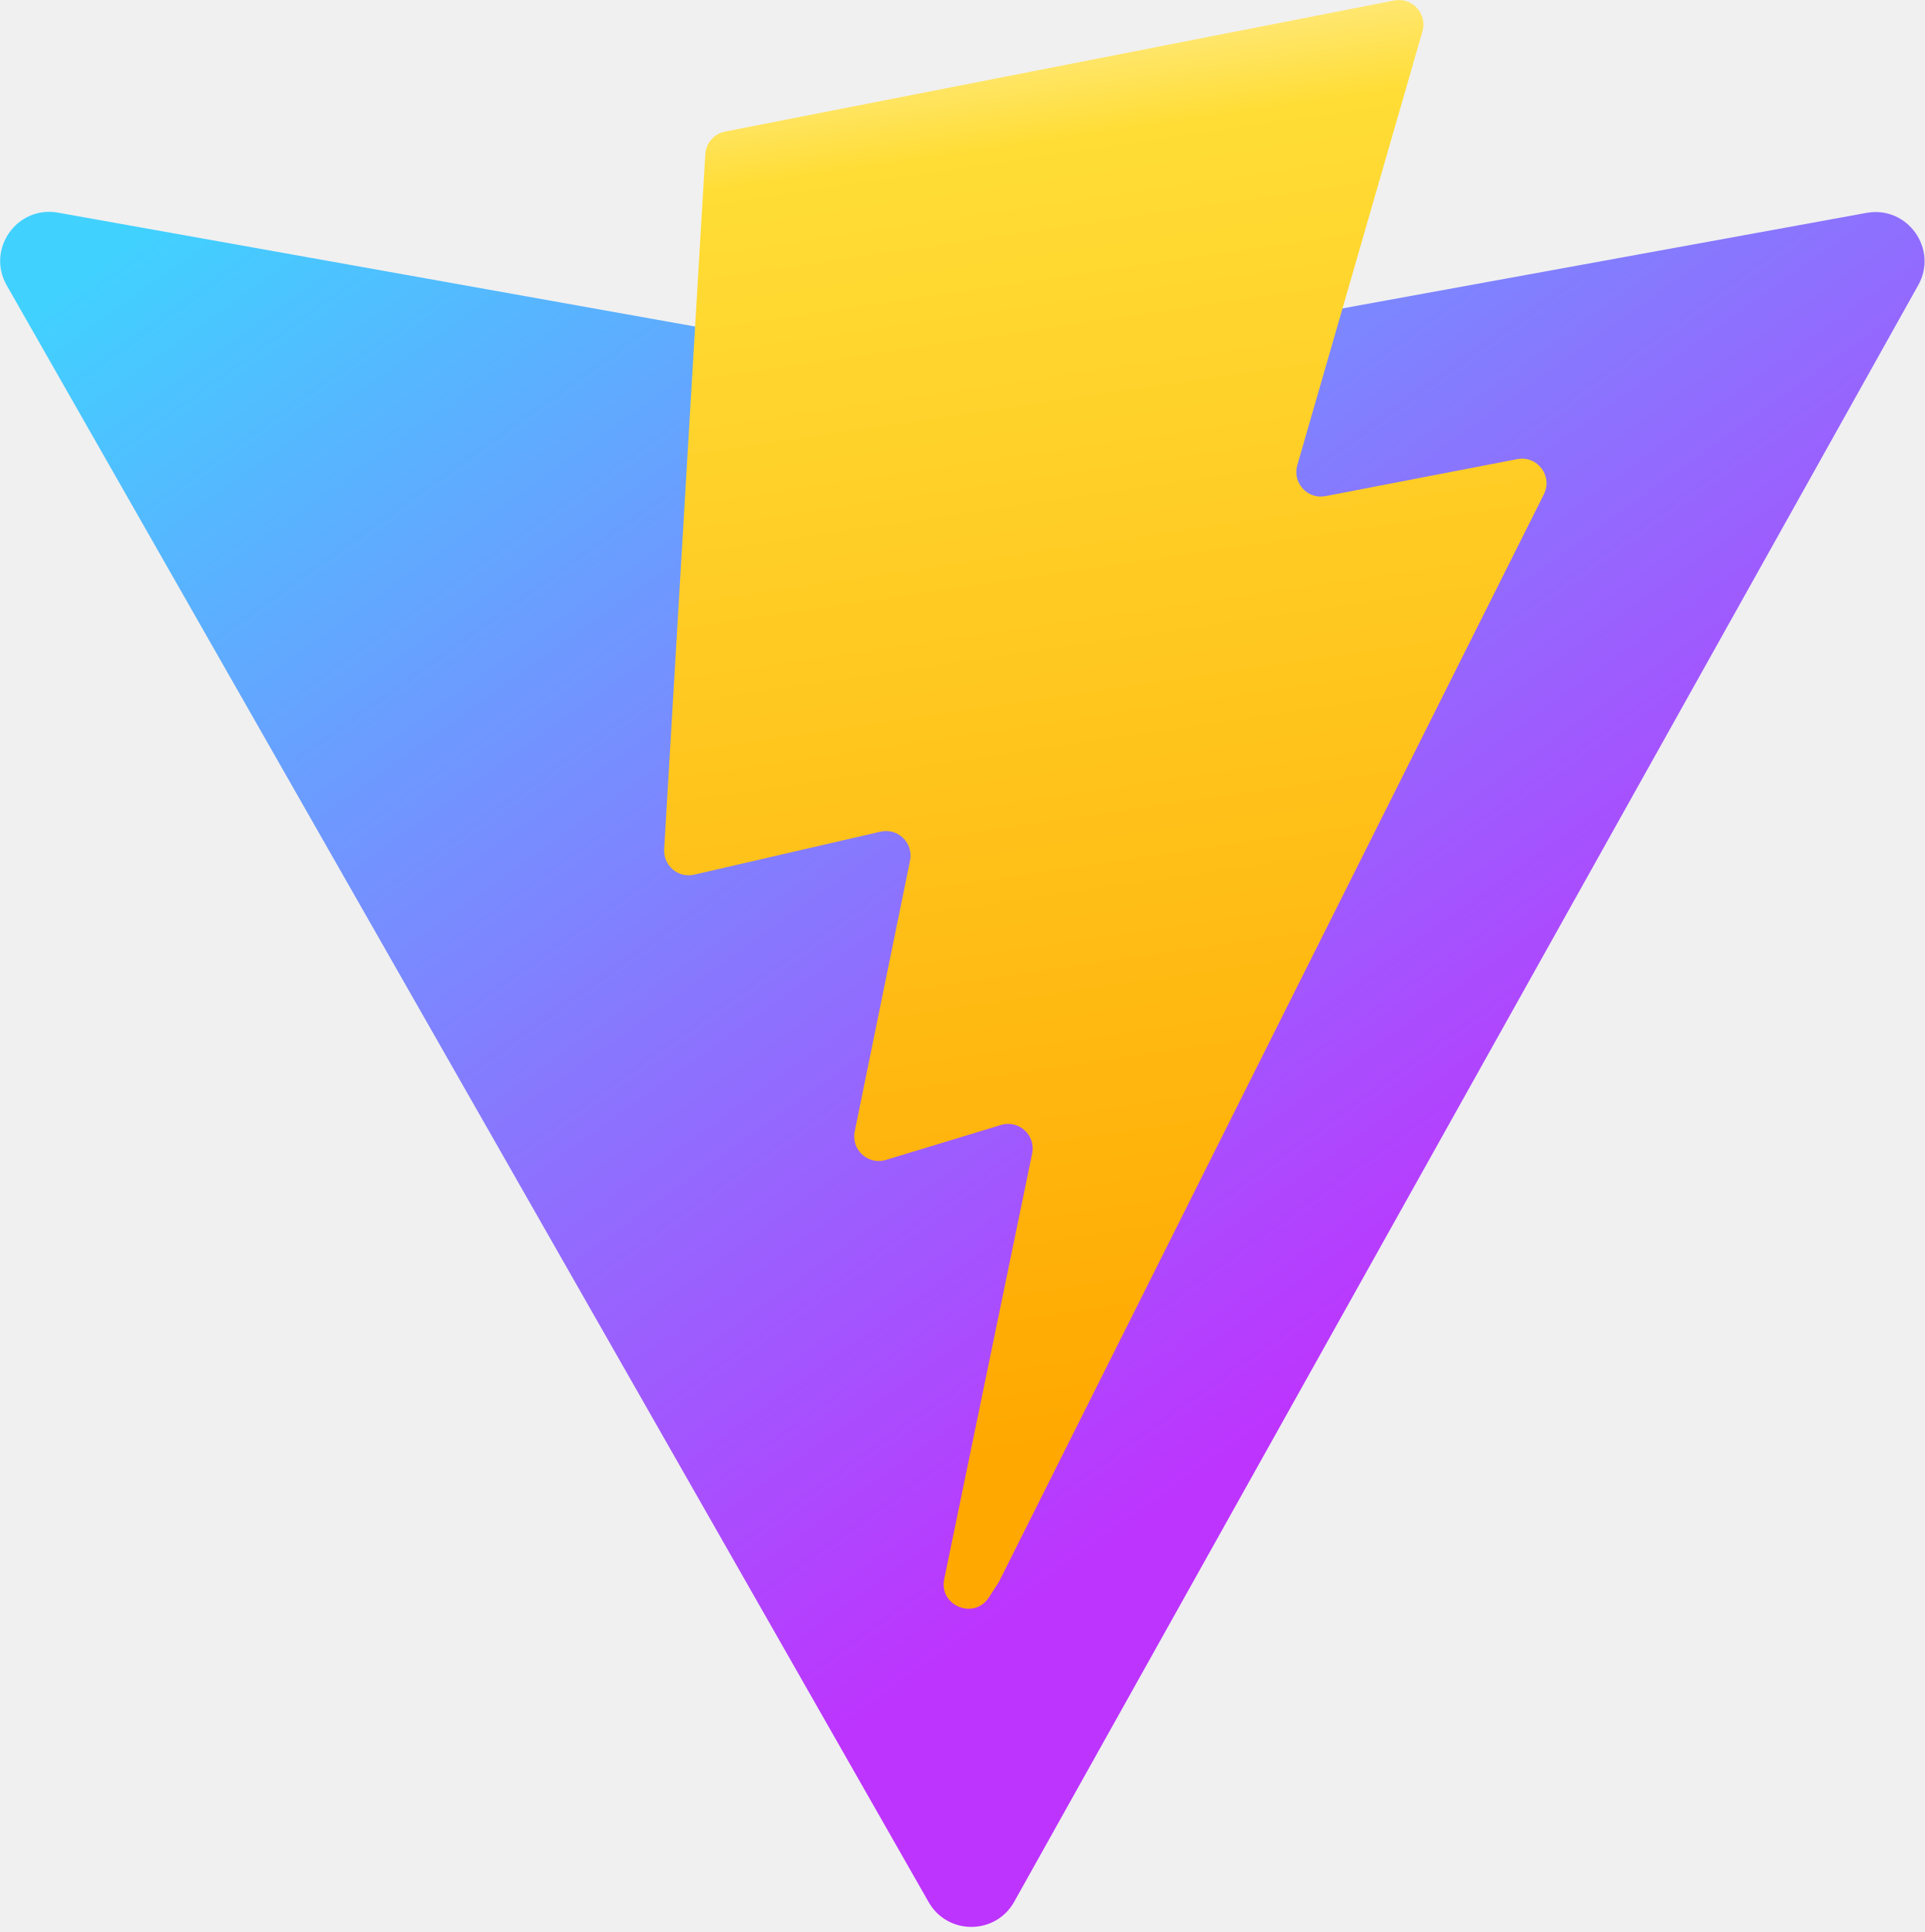
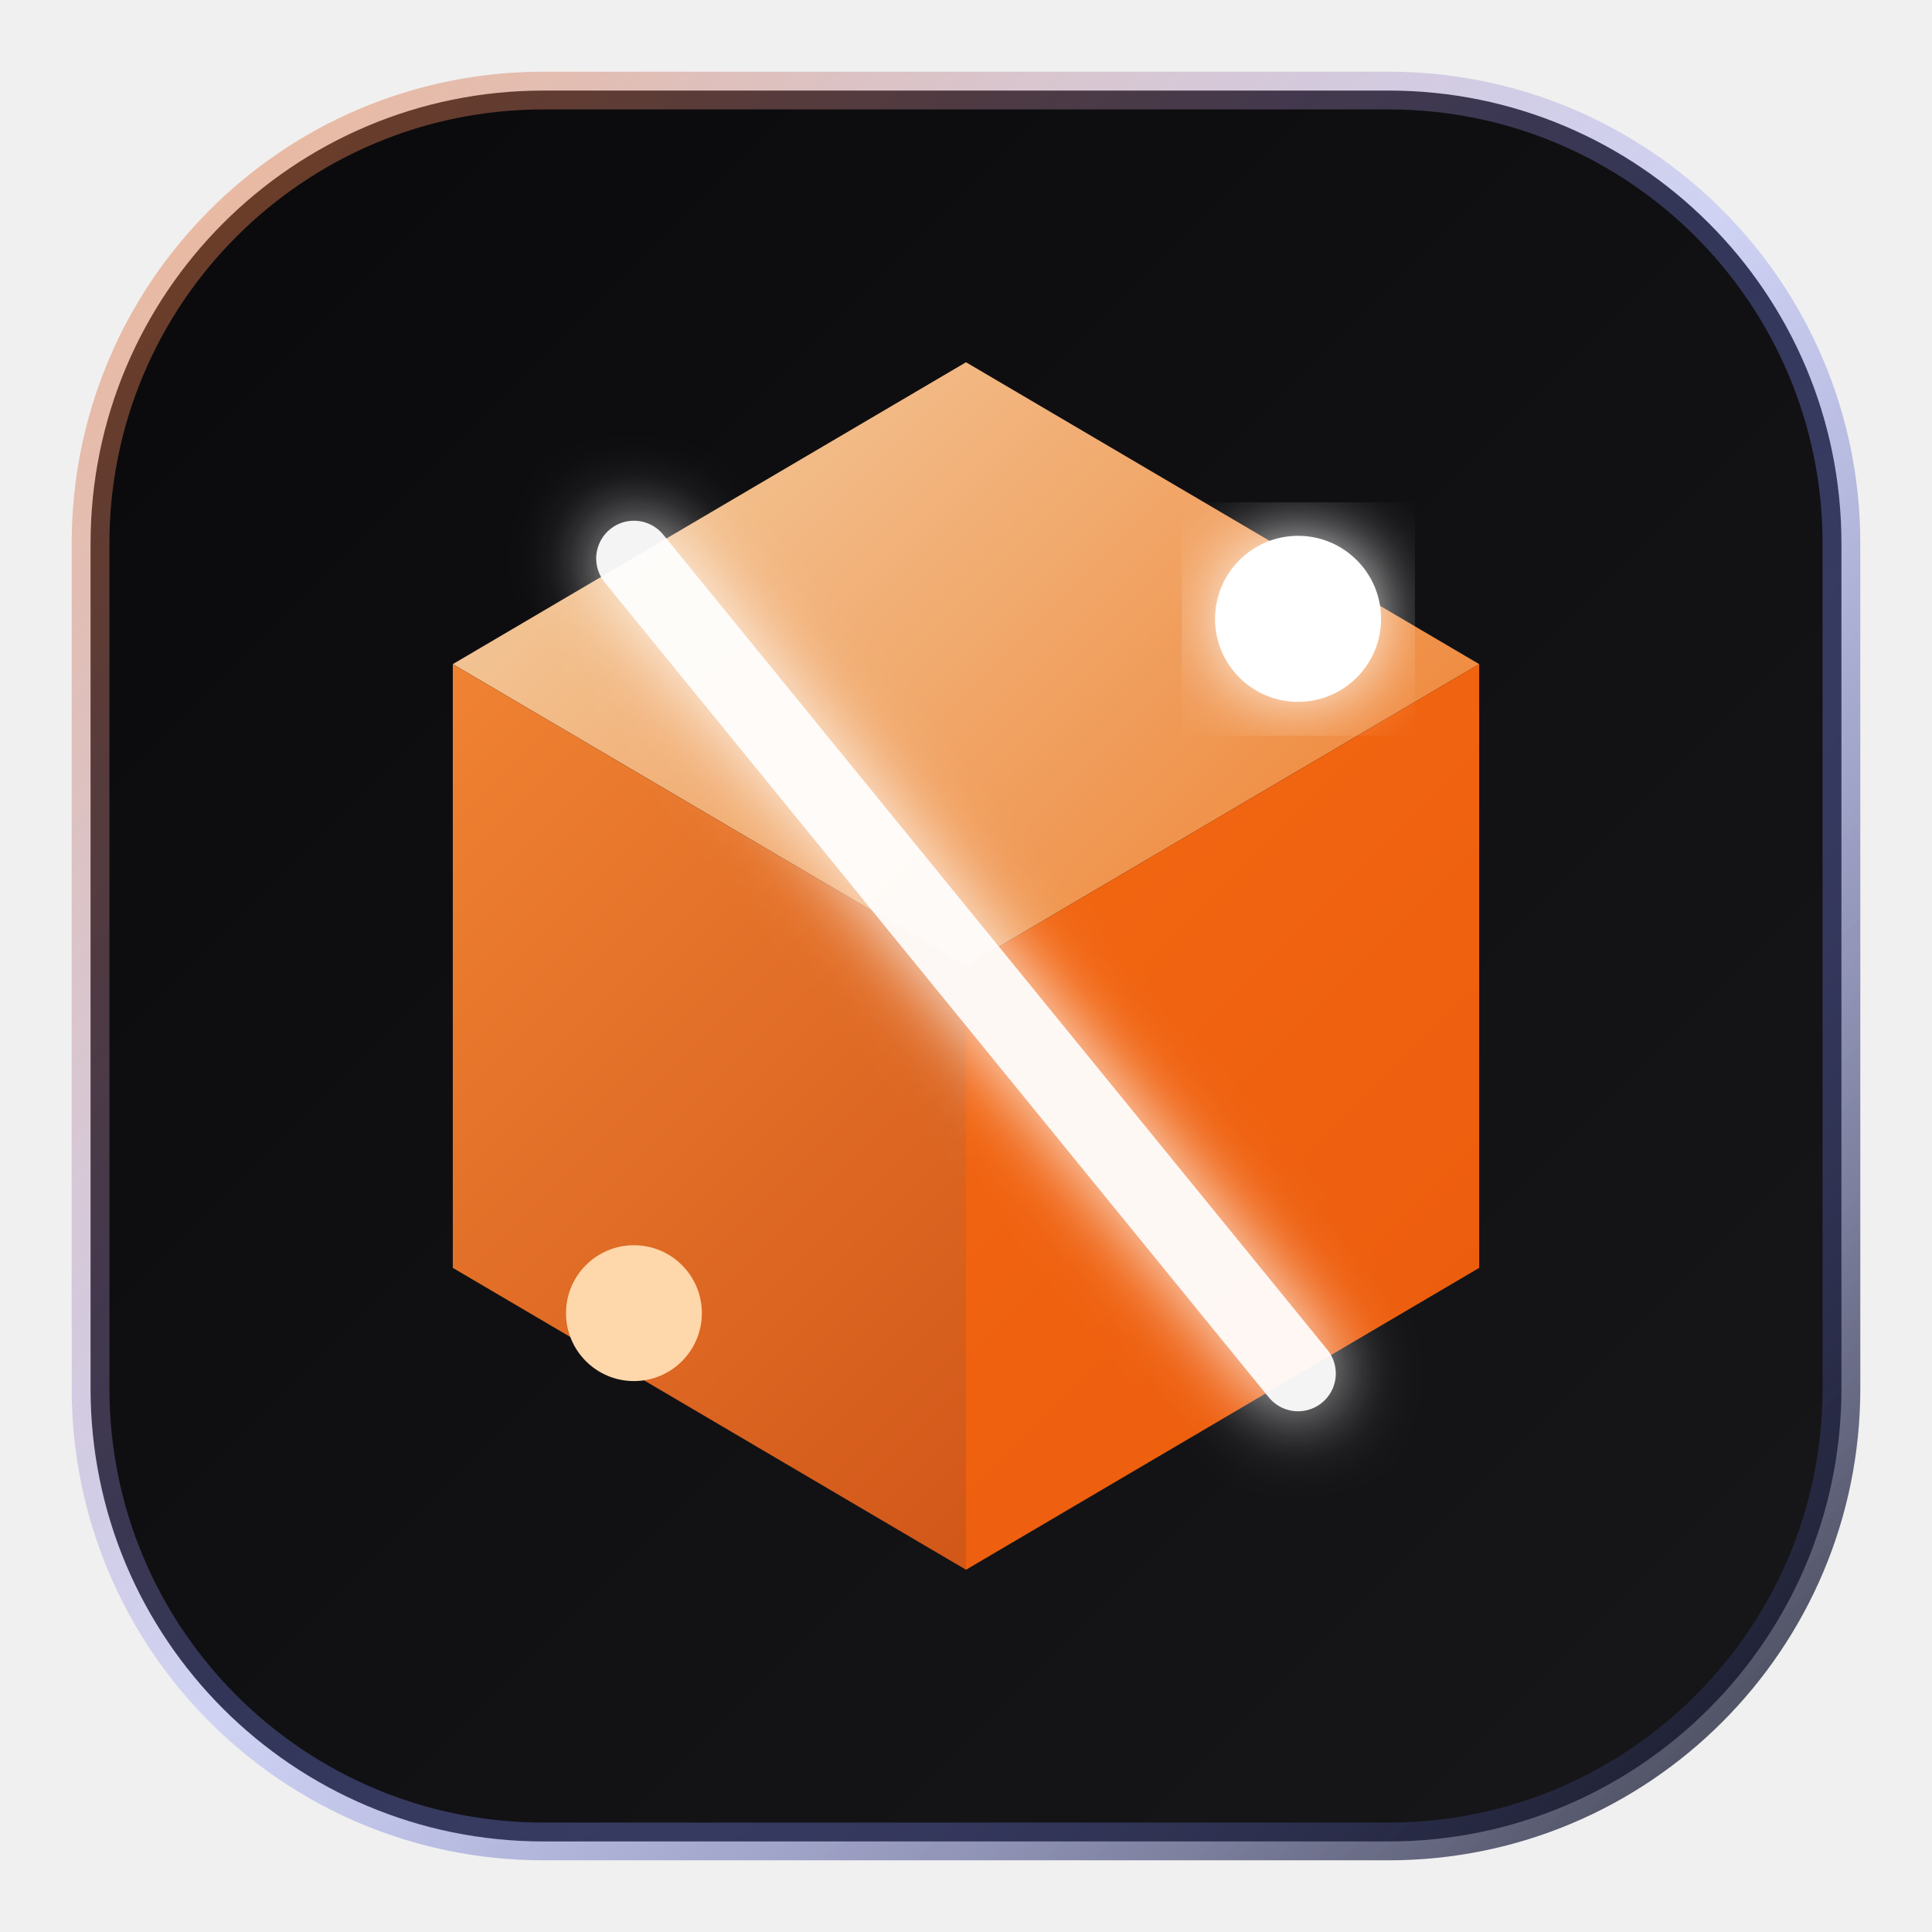
- <svg xmlns="http://www.w3.org/2000/svg" aria-hidden="true" role="img" class="iconify iconify--logos" width="31.88" height="32" preserveAspectRatio="xMidYMid meet" viewBox="0 0 256 257">
+ <svg xmlns="http://www.w3.org/2000/svg" viewBox="0 0 128 128" fill="none">
  <defs>
-     <linearGradient id="IconifyId1813088fe1fbc01fb466" x1="-.828%" x2="57.636%" y1="7.652%" y2="78.411%">
-       <stop offset="0%" stop-color="#41D1FF" />
-       <stop offset="100%" stop-color="#BD34FE" />
+     <linearGradient id="bgGrad" x1="0" y1="0" x2="128" y2="128" gradientUnits="userSpaceOnUse">
+       <stop offset="0%" stop-color="#09090b" />
+       <stop offset="100%" stop-color="#18181b" />
    </linearGradient>
-     <linearGradient id="IconifyId1813088fe1fbc01fb467" x1="43.376%" x2="50.316%" y1="2.242%" y2="89.03%">
-       <stop offset="0%" stop-color="#FFEA83" />
-       <stop offset="8.333%" stop-color="#FFDD35" />
-       <stop offset="100%" stop-color="#FFA800" />
+     <linearGradient id="facet1" x1="20" y1="20" x2="108" y2="108" gradientUnits="userSpaceOnUse">
+       <stop offset="0%" stop-color="#f97316" />
+       <stop offset="100%" stop-color="#ea580c" />
    </linearGradient>
+     <linearGradient id="facet2" x1="20" y1="20" x2="108" y2="108" gradientUnits="userSpaceOnUse">
+       <stop offset="0%" stop-color="#fb923c" />
+       <stop offset="100%" stop-color="#c2410c" />
+     </linearGradient>
+     <linearGradient id="facet3" x1="30" y1="30" x2="90" y2="90" gradientUnits="userSpaceOnUse">
+       <stop offset="0%" stop-color="#fed7aa" />
+       <stop offset="100%" stop-color="#f97316" />
+     </linearGradient>
+     <linearGradient id="glowRing" x1="0" y1="0" x2="128" y2="128" gradientUnits="userSpaceOnUse">
+       <stop offset="0%" stop-color="#f97316" stop-opacity="0.5" />
+       <stop offset="50%" stop-color="#818cf8" stop-opacity="0.3" />
+       <stop offset="100%" stop-color="#09090b" stop-opacity="0.9" />
+     </linearGradient>
+     <filter id="glow" x="-20%" y="-20%" width="140%" height="140%">
+       <feGaussianBlur stdDeviation="2.5" result="blur" />
+       <feComposite in="SourceGraphic" in2="blur" operator="over" />
+     </filter>
  </defs>
-   <path fill="url(#IconifyId1813088fe1fbc01fb466)" d="M255.153 37.938L134.897 252.976c-2.483 4.44-8.862 4.466-11.382.048L.875 37.958c-2.746-4.814 1.371-10.646 6.827-9.67l120.385 21.517a6.537 6.537 0 0 0 2.322-.004l117.867-21.483c5.438-.991 9.574 4.796 6.877 9.62Z" />
-   <path fill="url(#IconifyId1813088fe1fbc01fb467)" d="M185.432.063L96.44 17.501a3.268 3.268 0 0 0-2.634 3.014l-5.474 92.456a3.268 3.268 0 0 0 3.997 3.378l24.777-5.718c2.318-.535 4.413 1.507 3.936 3.838l-7.361 36.047c-.495 2.426 1.782 4.5 4.151 3.78l15.304-4.649c2.372-.72 4.652 1.36 4.15 3.788l-11.698 56.621c-.732 3.542 3.979 5.473 5.943 2.437l1.313-2.028l72.516-144.72c1.215-2.423-.88-5.186-3.54-4.672l-25.505 4.922c-2.396.462-4.435-1.77-3.759-4.114l16.646-57.705c.677-2.35-1.37-4.583-3.769-4.113Z" />
+   <rect x="6" y="6" width="116" height="116" rx="30" fill="url(#bgGrad)" />
+   <rect x="6" y="6" width="116" height="116" rx="30" stroke="url(#glowRing)" stroke-width="2.5" />
+   <path d="M64 24 L98 44 L64 64 L30 44 Z" fill="url(#facet3)" opacity="0.95" />
+   <path d="M64 64 L98 44 L98 84 L64 104 Z" fill="url(#facet1)" />
+   <path d="M64 64 L30 44 L30 84 L64 104 Z" fill="url(#facet2)" />
+   <path d="M42 37 L86 91" stroke="#ffffff" stroke-width="5" stroke-linecap="round" opacity="0.95" filter="url(#glow)" />
+   <circle cx="86" cy="41" r="5.5" fill="#ffffff" filter="url(#glow)" />
+   <circle cx="42" cy="87" r="4.5" fill="#fed7aa" />
</svg>
